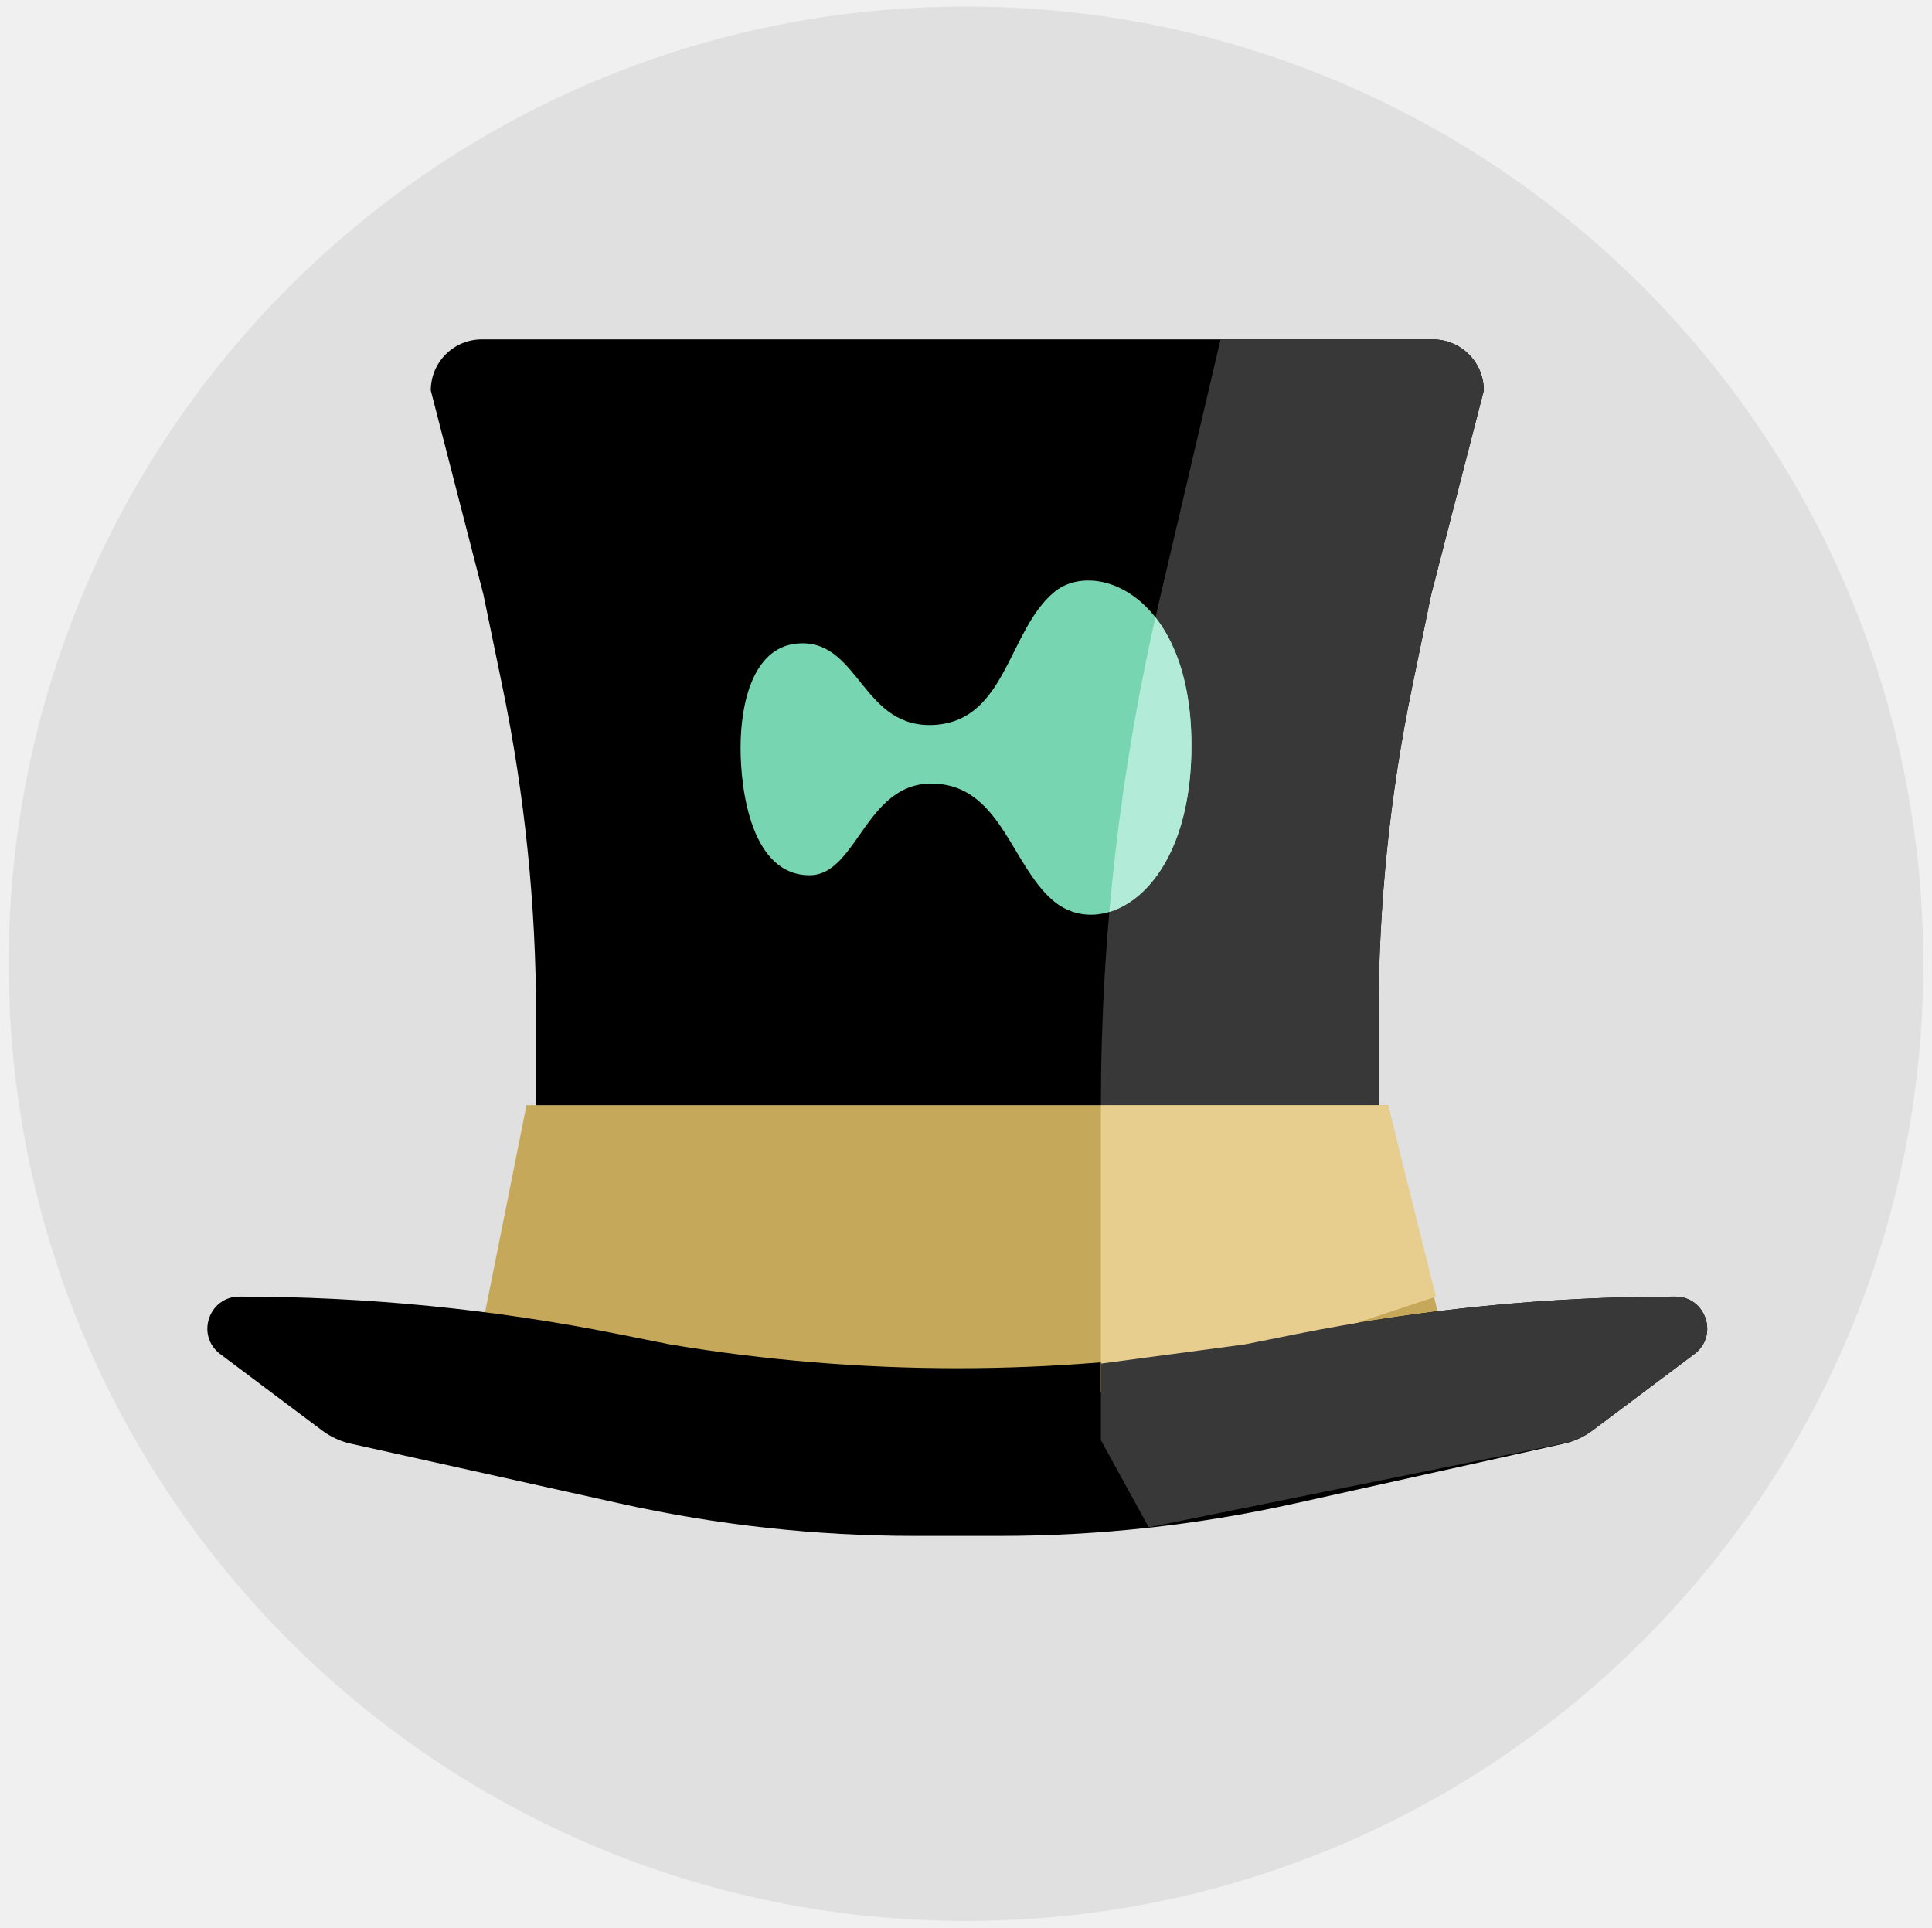
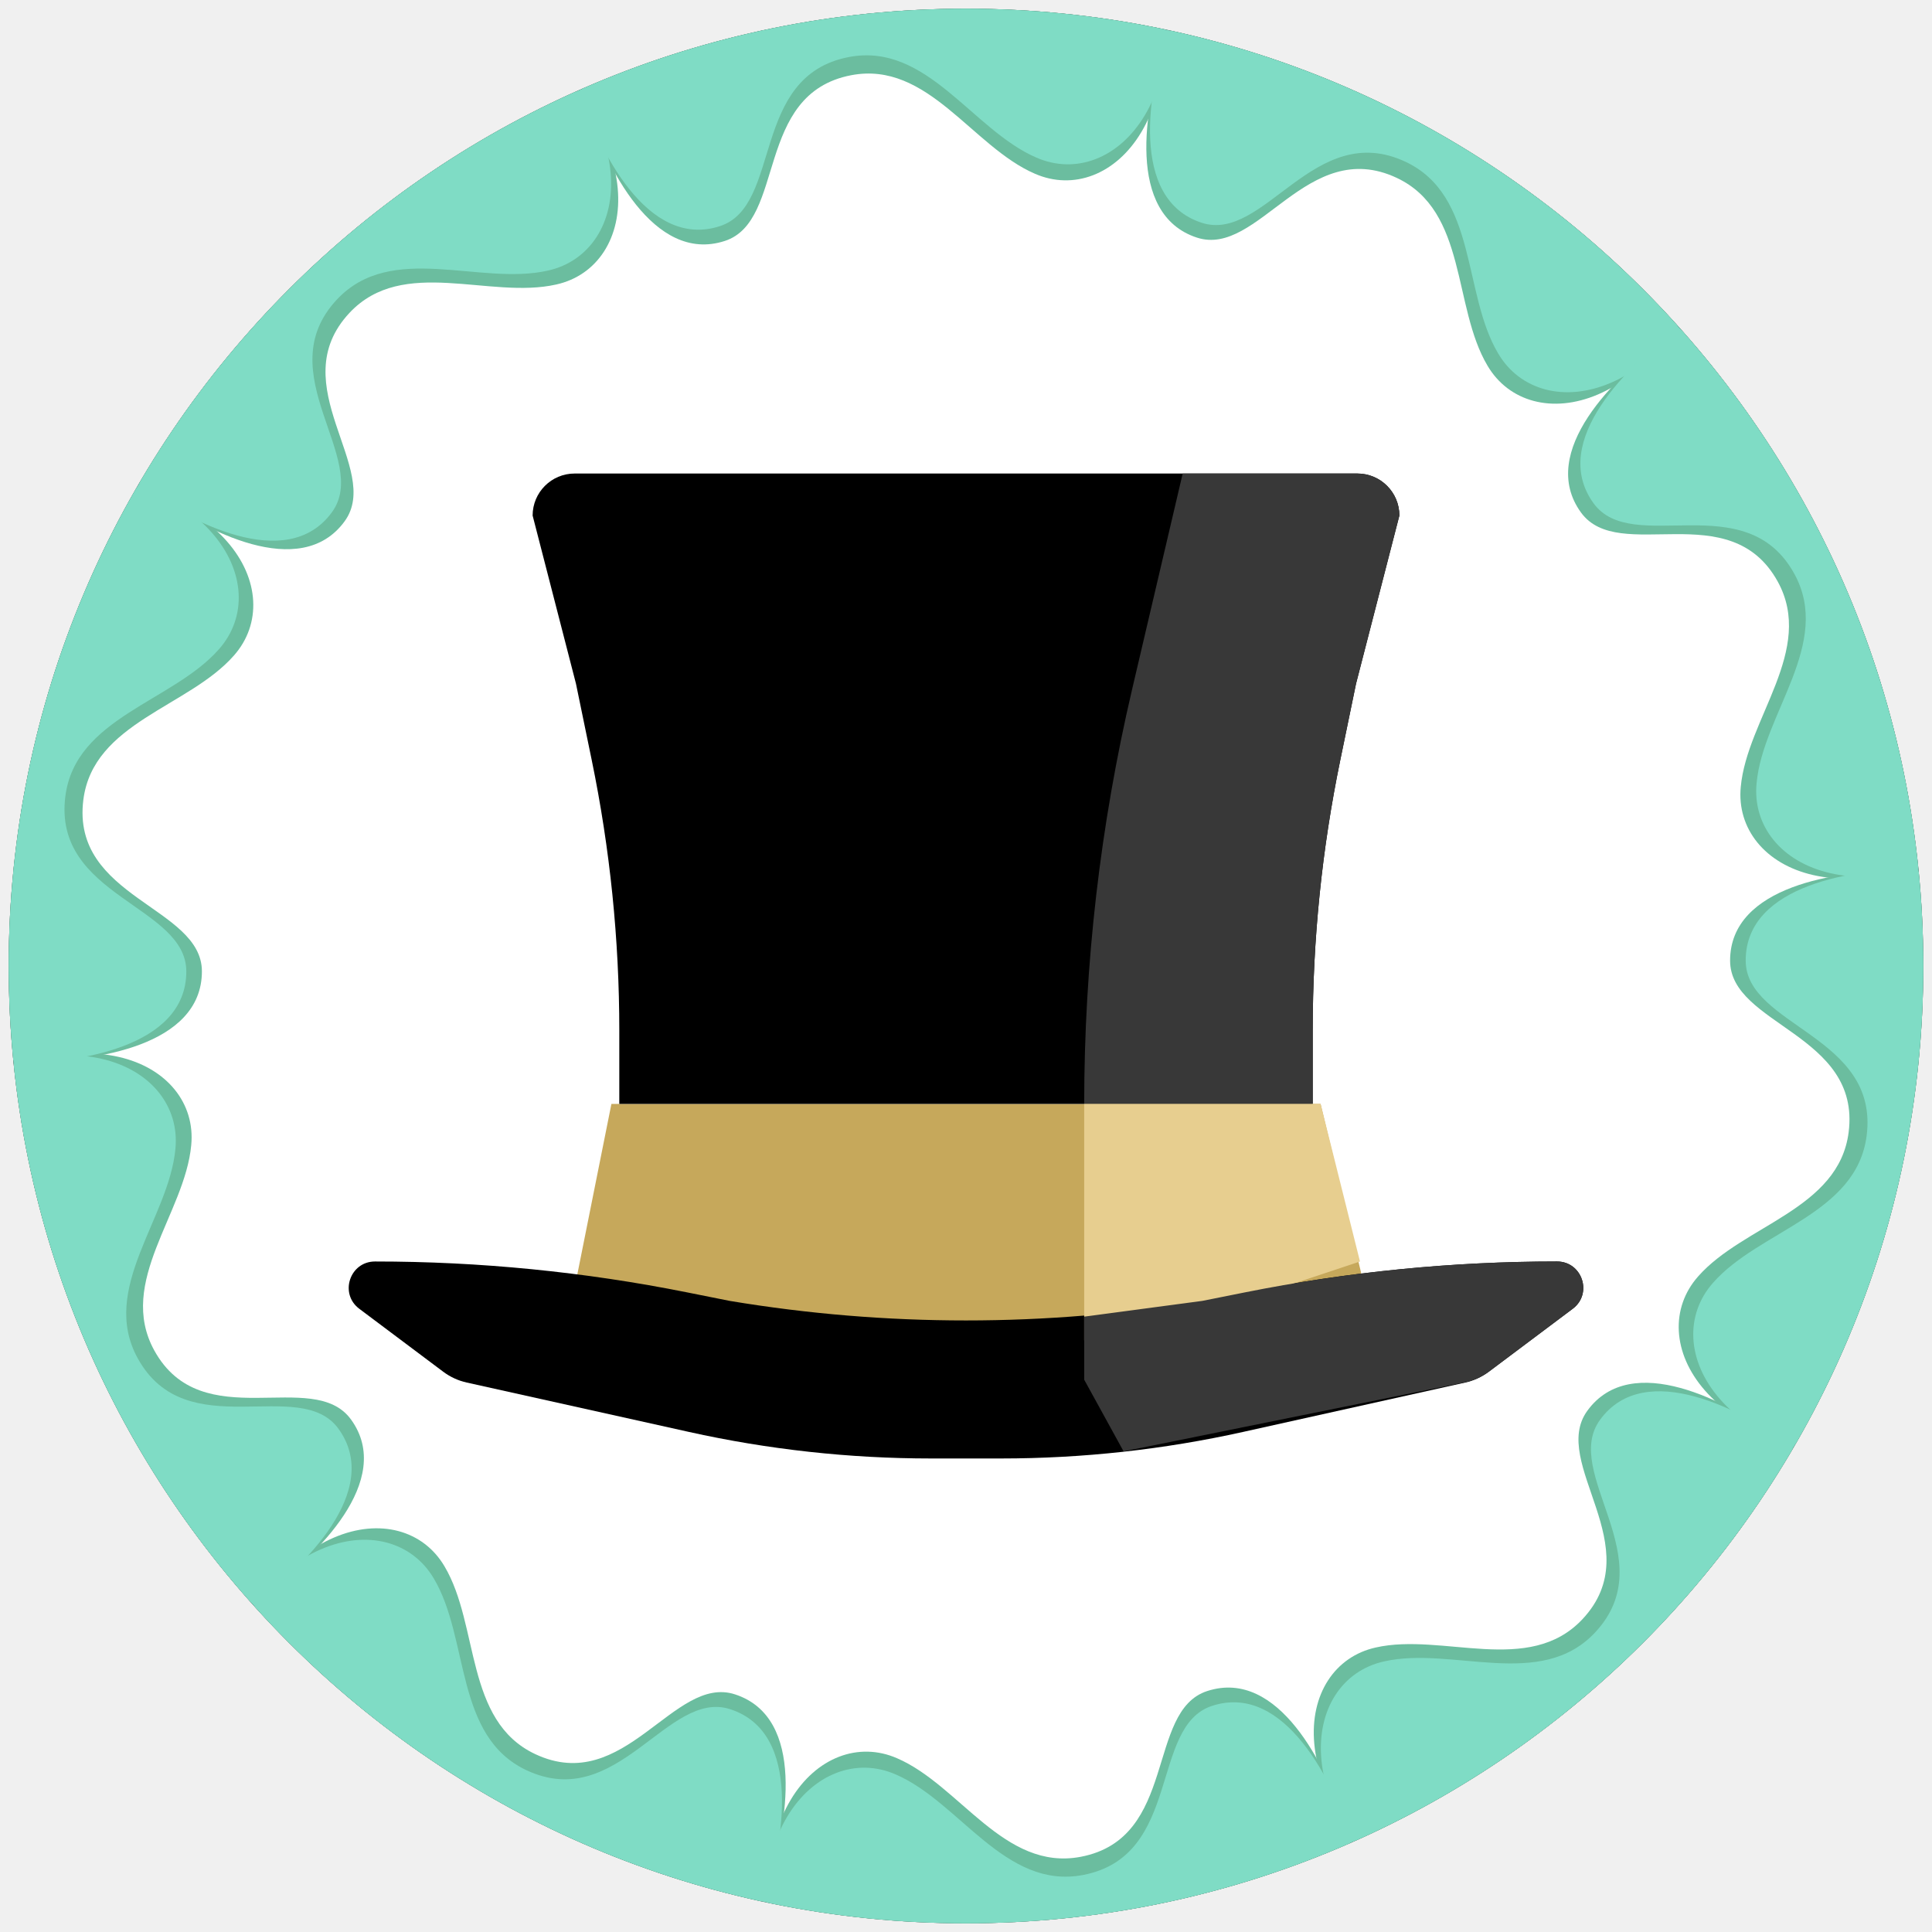
- <svg xmlns="http://www.w3.org/2000/svg" fill="none" viewBox="0 0 444 443" style="max-height: 500px" width="444" height="443" version="1.1" id="svg6" xml:space="preserve">
-   <defs id="defs6">
-     <clipPath clipPathUnits="userSpaceOnUse" id="clipPath1">
-       <path fill="#383838" d="m 203.746,186.574 v -28.489 c 0,-35.268 3.59,-70.447 10.715,-104.989 l 6.101,-29.582 16.816,-65.225 c 0,-9.006 -7.3,-16.306 -16.306,-16.306 H 203.746 153.299 L 133.686,25.665 C 121.324,78.408 115.081,132.401 115.081,186.574 Z" id="path7" style="stroke-width:1.39" />
+ <svg xmlns="http://www.w3.org/2000/svg" width="444" height="444" viewBox="0 0 444 444" fill="none" version="1.1">
+   <circle id="circle1" cx="222" cy="222" r="220" fill="white" />
+   <defs>
+     <clipPath id="clipToCircle">
+       <circle cx="222" cy="222" r="220" />
    </clipPath>
+     <symbol id="motif" viewBox="0 0 144 144" overflow="visible">
+       <path fill="currentColor" d="M 144,71.699 C 144,119.306 114.866,134.582 99.516,120.98 86.88,109.889 83.121,86.452 64.116,84.046 39.994,81.011 37.906,113.133 22.033,113.133 3.55,113.133 0,86.243 0,72.431 0,58.306 3.968,39.054 19.736,39.054 c 18.379,0 19.423,27.518 42.396,26.053 C 85.001,63.538 85.418,34.869 100.247,22.627 113.195,12.059 144,23.464 144,71.699 Z" />
+     </symbol>
  </defs>
-   <circle fill="#e0e0e0" r="220" cy="221.5" cx="222" id="circle1" />
-   <g transform="translate(44 34)" id="g6">
-     <path fill="#C6A85B" d="M66 275L77 220H275L288.2 275L263.439 278.994C234.526 283.657 205.286 286 176 286C146.717 286 117.484 283.581 88.599 278.766L66 275Z" id="path1" />
-     <path fill="black" d="M272.8 220V199.5C272.8 174.122 275.383 148.809 280.51 123.953L284.9 102.667L297 55.733C297 49.253 291.747 44 285.267 44H272.8H236.5H176H115.5H79.2H66.733C60.253 44 55 49.253 55 55.733L67.1 102.667L71.49 123.953C76.617 148.809 79.2 174.122 79.2 199.5V220H272.8Z" id="path2" />
-     <path fill="black" d="M253.854 272.629L242 275C198.301 282.283 153.699 282.283 110 275L98.145 272.629C69.452 266.89 40.262 264 11 264C3.953 264 0.962 272.972 6.6 277.2L30.049 294.787C31.994 296.245 34.228 297.273 36.601 297.8L98.607 311.579C120.802 316.512 143.471 319 166.208 319H176H185.792C208.529 319 231.198 316.512 253.393 311.579L315.399 297.8C317.772 297.273 320.006 296.245 321.951 294.787L345.4 277.2C351.038 272.972 348.047 264 341 264C311.738 264 282.548 266.89 253.854 272.629Z" id="path3" />
-     <path fill="#383838" d="M272.8 220V199.5C272.8 174.122 275.383 148.809 280.51 123.953L284.9 102.667L297 55.733C297 49.253 291.747 44 285.267 44H272.8H236.5L222.387 104.215C213.492 142.167 209 181.019 209 220H272.8Z" id="path4" />
-     <path fill="#E7CE8F" d="M286 264L230.436 282.521C223.524 284.825 216.286 286 209 286V220H275L286 264Z" id="path5" />
-     <path fill="#383838" d="M253.854 272.629L242 275L209 279.4V297L220 317.02L269.5 307.01L315.228 297.763C317.711 297.261 320.052 296.211 322.079 294.691L345.4 277.2C351.038 272.972 348.047 264 341 264C311.738 264 282.548 266.89 253.854 272.629Z" id="path6" />
+   <rect x="0" y="0" width="100%" height="100%" fill="#ffffff" opacity="0" />
+   <g id="motif-rings" clip-path="url(#clipToCircle)">
+     <g id="motif-ring" transform="translate(222,222)">
+       <g>
+         <g transform="rotate(0)   translate(265 0) rotate(90) scale(0.31) translate(-72 -72)">
+           <use href="#motif" />
+         </g>
+         <g transform="rotate(36)  translate(265 0) rotate(90) scale(0.31) translate(-72 -72)">
+           <use href="#motif" />
+         </g>
+         <g transform="rotate(72)  translate(265 0) rotate(90) scale(0.31) translate(-72 -72)">
+           <use href="#motif" />
+         </g>
+         <g transform="rotate(108) translate(265 0) rotate(90) scale(0.31) translate(-72 -72)">
+           <use href="#motif" />
+         </g>
+         <g transform="rotate(144) translate(265 0) rotate(90) scale(0.31) translate(-72 -72)">
+           <use href="#motif" />
+         </g>
+         <g transform="rotate(180) translate(265 0) rotate(90) scale(0.31) translate(-72 -72)">
+           <use href="#motif" />
+         </g>
+         <g transform="rotate(216) translate(265 0) rotate(90) scale(0.31) translate(-72 -72)">
+           <use href="#motif" />
+         </g>
+         <g transform="rotate(252) translate(265 0) rotate(90) scale(0.31) translate(-72 -72)">
+           <use href="#motif" />
+         </g>
+         <g transform="rotate(288) translate(265 0) rotate(90) scale(0.31) translate(-72 -72)">
+           <use href="#motif" />
+         </g>
+         <g transform="rotate(324) translate(265 0) rotate(90) scale(0.31) translate(-72 -72)">
+           <use href="#motif" />
+         </g>
+       </g>
+     </g>
+     <g color="#6bbd9f">
+       <use href="#motif-ring" transform="translate(222,222) scale(0.98) translate(-222,-222)" />
+     </g>
+     <g color="#7fdcc5">
+       <use href="#motif-ring" />
+     </g>
  </g>
-   <g style="max-height:500px;fill:none" id="g7-1" transform="matrix(0.7195673,0,0,0.7195673,170.1912,119.7474)">
-     <path d="M 144,71.699 C 144,119.306 114.866,134.582 99.516,120.98 86.88,109.889 83.121,86.452 64.116,84.046 39.994,81.011 37.906,113.133 22.033,113.133 3.55,113.133 0,86.243 0,72.431 0,58.306 3.968,39.054 19.736,39.054 c 18.379,0 19.423,27.518 42.396,26.053 C 85.001,63.538 85.418,34.869 100.247,22.627 113.195,12.059 144,23.464 144,71.699 Z" fill="#78d5b2" id="path1-0-5" />
-   </g>
-   <g style="max-height:500px;fill:none" id="g7" transform="matrix(0.7195673,0,0,0.7195673,170.1912,119.7474)" clip-path="url(#clipPath1)">
-     <path d="M 144,71.699 C 144,119.306 114.866,134.582 99.516,120.98 86.88,109.889 83.121,86.452 64.116,84.046 39.994,81.011 37.906,113.133 22.033,113.133 3.55,113.133 0,86.243 0,72.431 0,58.306 3.968,39.054 19.736,39.054 c 18.379,0 19.423,27.518 42.396,26.053 C 85.001,63.538 85.418,34.869 100.247,22.627 113.195,12.059 144,23.464 144,71.699 Z" id="path1-0" style="fill:#b2ecd9;fill-opacity:1" />
+   <g transform="matrix(0.8231067,0,0,0.8231067,77.13326,72.60614)">
+     <path fill="#c6a85b" d="m 66,275 11,-55 h 198 l 13.2,55 -24.761,3.994 C 234.526,283.657 205.286,286 176,286 c -29.283,0 -58.516,-2.419 -87.401,-7.234 z" />
+     <path fill="#000000" d="m 272.8,220 v -20.5 c 0,-25.378 2.583,-50.691 7.71,-75.547 L 284.9,102.667 297,55.733 C 297,49.253 291.747,44 285.267,44 H 272.8 236.5 176 115.5 79.2 66.733 C 60.253,44 55,49.253 55,55.733 l 12.1,46.934 4.39,21.286 C 76.617,148.809 79.2,174.122 79.2,199.5 V 220 Z" />
+     <path fill="#000000" d="M 253.854,272.629 242,275 c -43.699,7.283 -88.301,7.283 -132,0 L 98.145,272.629 C 69.452,266.89 40.262,264 11,264 3.953,264 0.962,272.972 6.6,277.2 l 23.449,17.587 c 1.945,1.458 4.179,2.486 6.552,3.013 l 62.006,13.779 C 120.802,316.512 143.471,319 166.208,319 h 9.792 9.792 c 22.737,0 45.406,-2.488 67.601,-7.421 L 315.399,297.8 c 2.373,-0.527 4.607,-1.555 6.552,-3.013 L 345.4,277.2 c 5.638,-4.228 2.647,-13.2 -4.4,-13.2 -29.262,0 -58.452,2.89 -87.146,8.629 z" />
+     <path fill="#383838" d="m 272.8,220 v -20.5 c 0,-25.378 2.583,-50.691 7.71,-75.547 L 284.9,102.667 297,55.733 C 297,49.253 291.747,44 285.267,44 H 272.8 236.5 l -14.113,60.215 C 213.492,142.167 209,181.019 209,220 Z" />
+     <path fill="#e7ce8f" d="m 286,264 -55.564,18.521 C 223.524,284.825 216.286,286 209,286 v -66 h 66 z" />
+     <path fill="#383838" d="M 253.854,272.629 242,275 209,279.4 V 297 l 11,20.02 49.5,-10.01 45.728,-9.247 c 2.483,-0.502 4.824,-1.552 6.851,-3.072 L 345.4,277.2 c 5.638,-4.228 2.647,-13.2 -4.4,-13.2 -29.262,0 -58.452,2.89 -87.146,8.629 z" />
  </g>
</svg>
